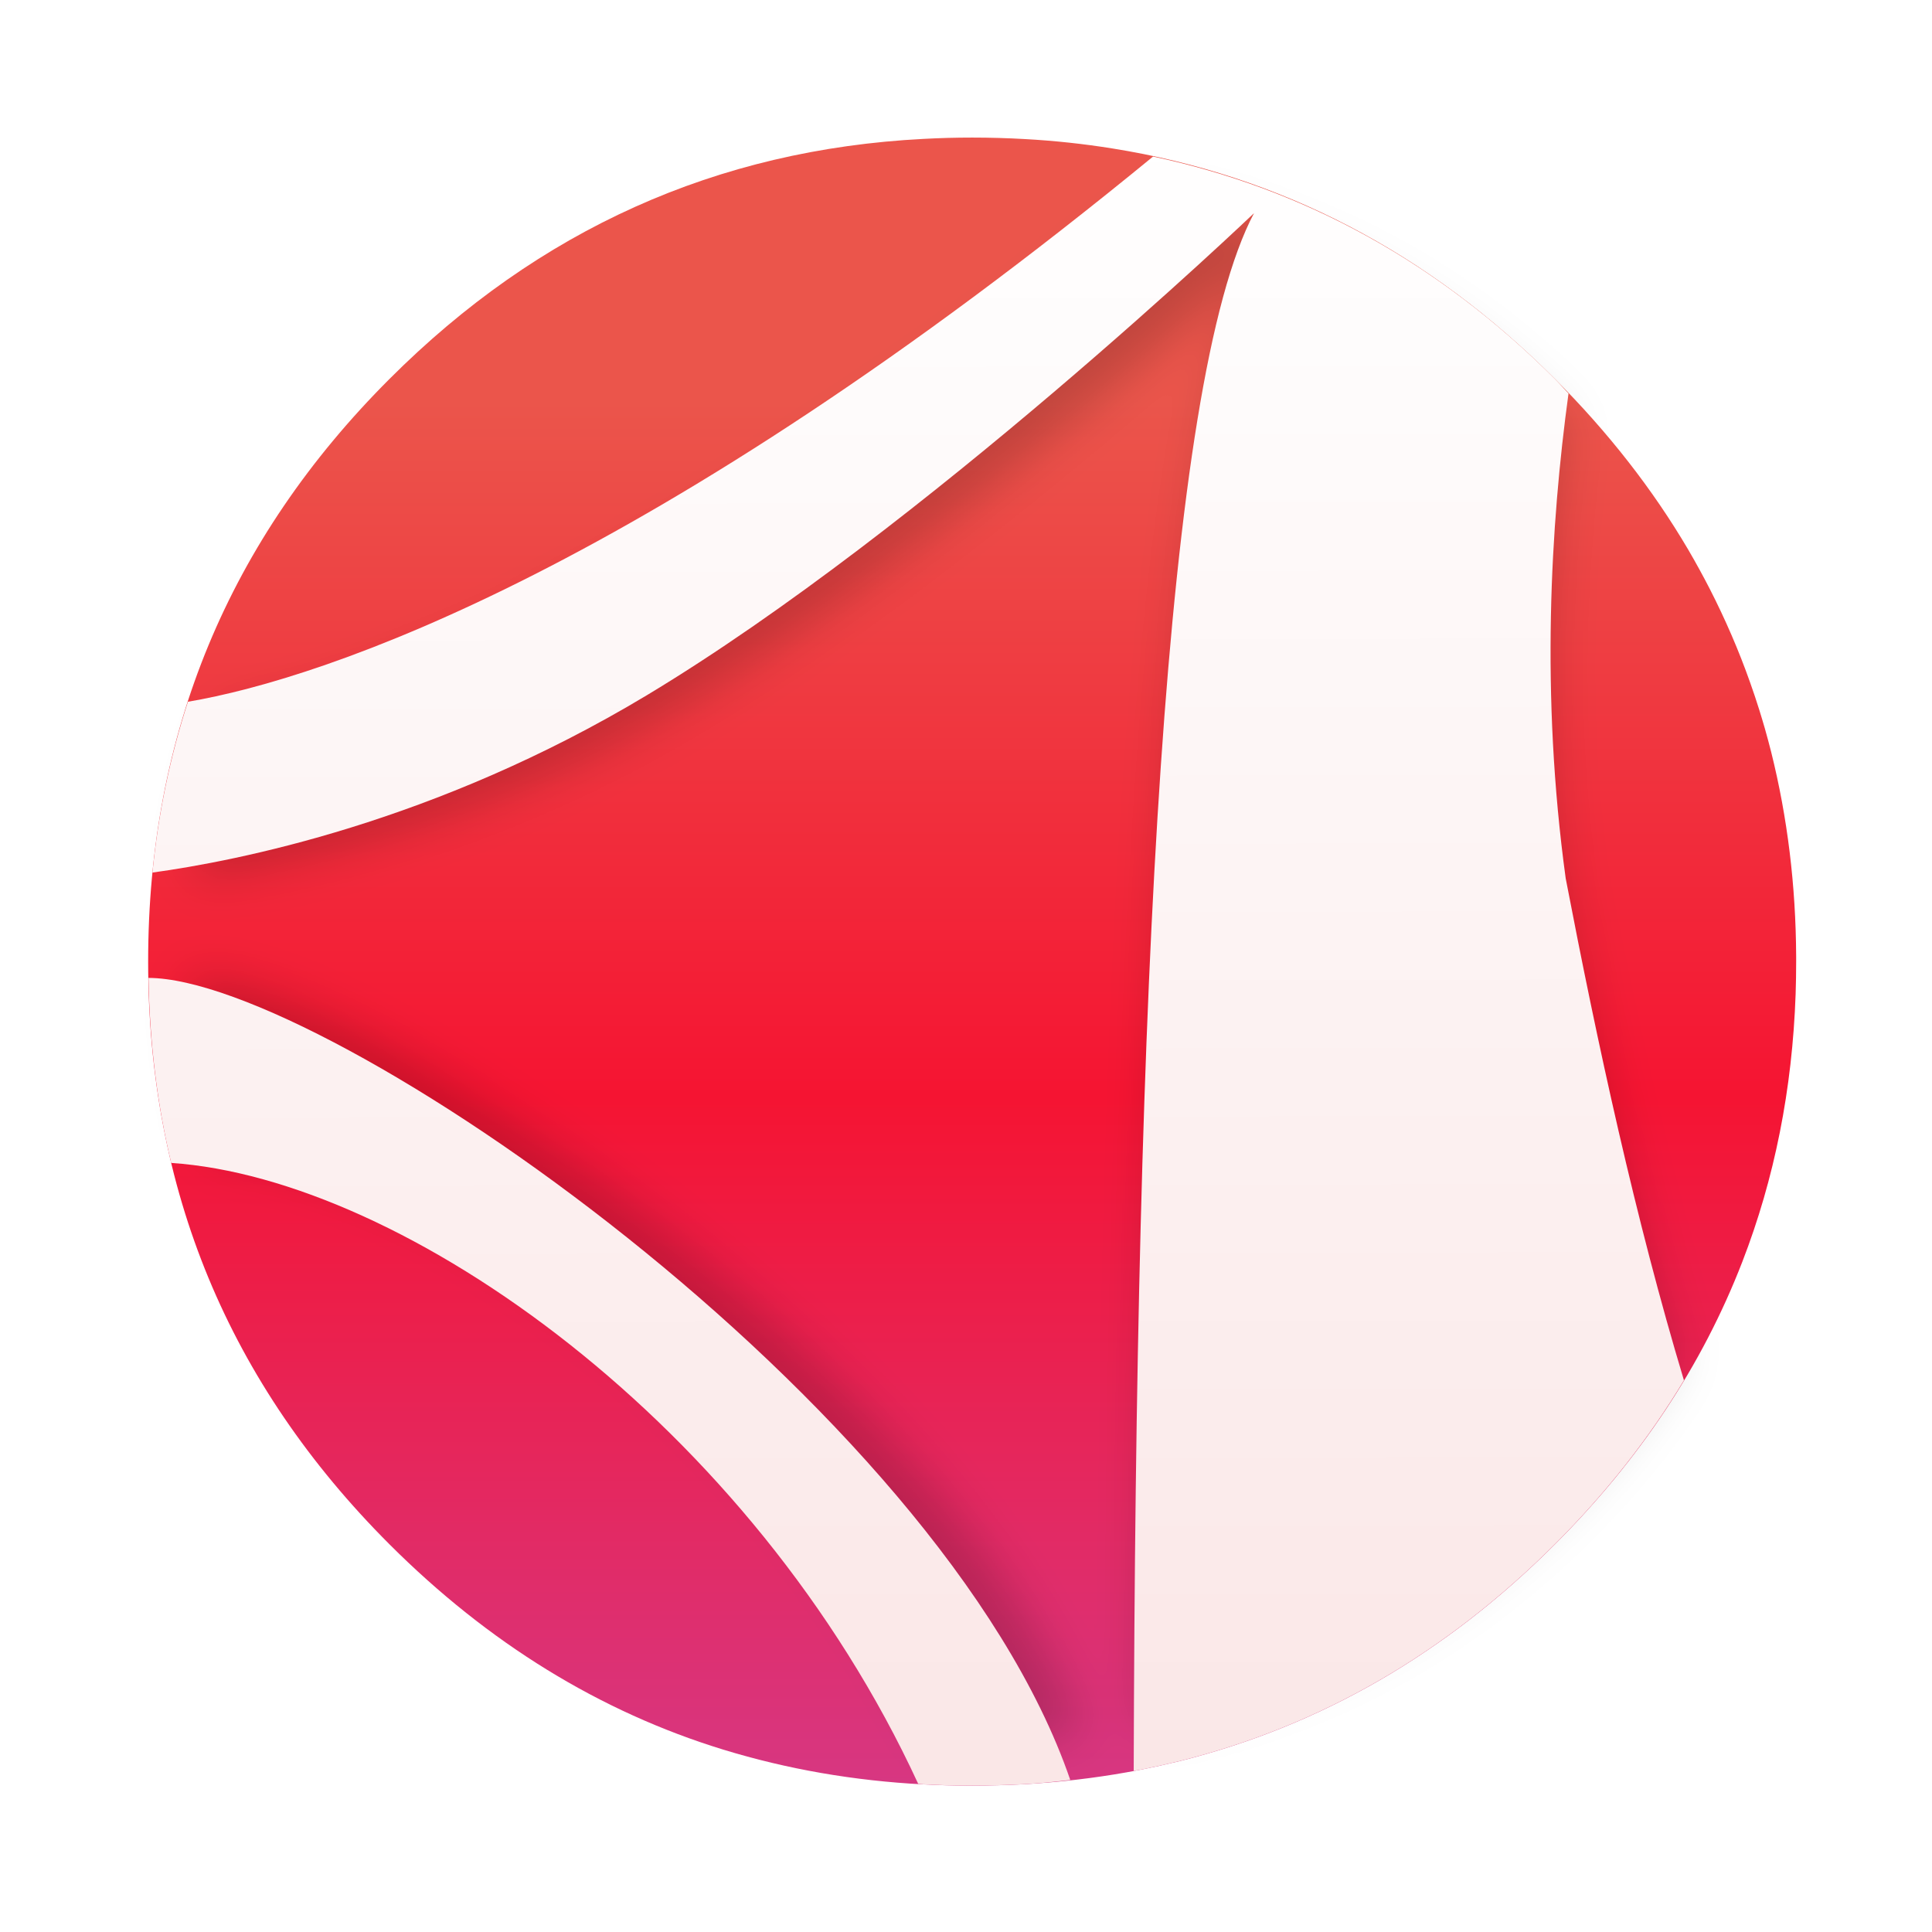
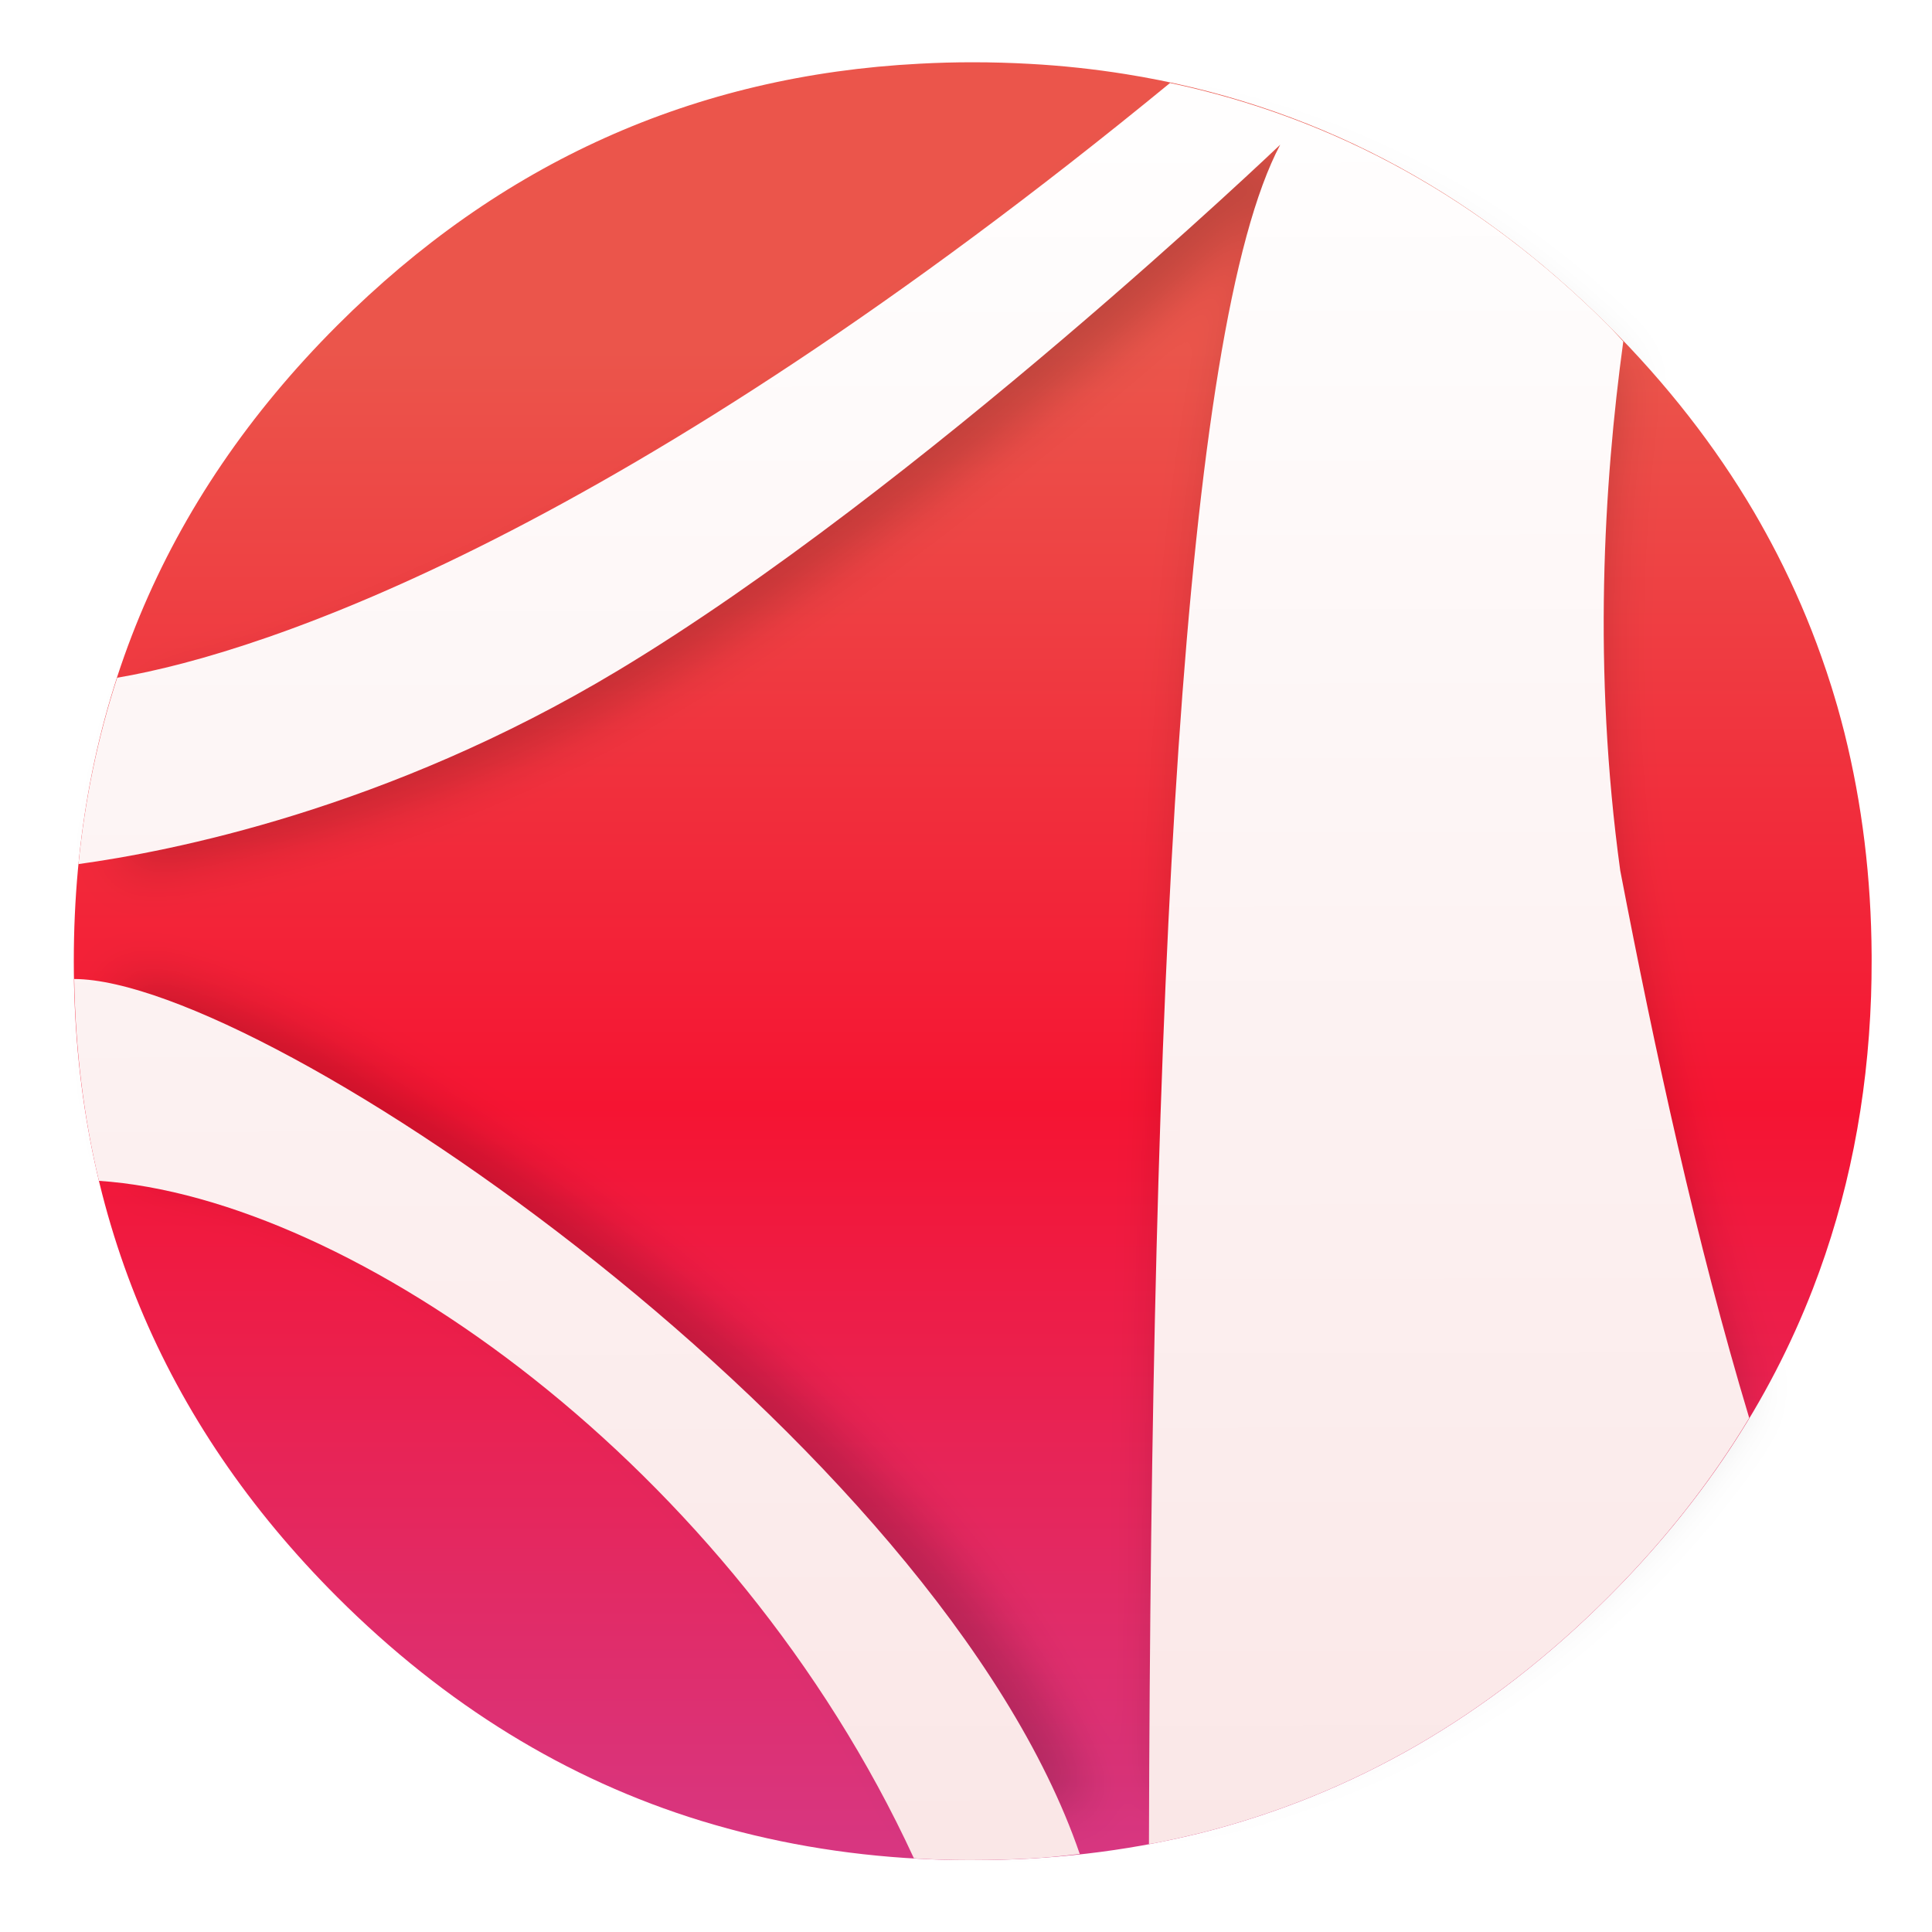
<svg xmlns="http://www.w3.org/2000/svg" id="SimpleNote" width="64" height="64" enable-background="new 0 0 1024 1024" image-rendering="optimizeSpeed" version="1.1" viewBox="0 0 64 64">
  <defs>
    <linearGradient id="b" x1="539.74" x2="539.74" y1="191.56" y2="985.66" gradientTransform="matrix(.063557 0 0 .063557 -.54556 -.54555)" gradientUnits="userSpaceOnUse">
      <stop stop-color="#eb554b" offset="0" />
      <stop stop-color="#f51432" offset=".5" />
      <stop stop-color="#d73782" offset="1" />
    </linearGradient>
    <filter id="d" x="-.037" y="-.035" width="1.074" height="1.07" color-interpolation-filters="sRGB">
      <feGaussianBlur stdDeviation="0.864" />
    </filter>
    <linearGradient id="a" x1="38.002" x2="38.106" y1="1.64" y2="63.712" gradientUnits="userSpaceOnUse">
      <stop stop-color="#fff" offset="0" />
      <stop stop-color="#fae6e6" offset="1" />
    </linearGradient>
  </defs>
-   <g transform="matrix(.90989 0 0 .90989 3.0869 2.7366)">
+   <g transform="matrix(.99261 0 0 .99261 .4584 .076328)">
    <path d="m61.091 24.373c-0.07-0.276-0.149-0.572-0.232-0.864-0.064-0.216-0.127-0.435-0.2-0.667-0.102-0.327-0.216-0.667-0.337-1.007-0.41-1.16-0.899-2.291-1.471-3.41-0.242-0.47-0.505-0.95-0.782-1.424-1.29-2.193-2.911-4.271-4.853-6.213-4.614-4.614-9.988-7.415-16.122-8.393-1.033-0.165-2.085-0.28-3.181-0.34-0.617-0.035-1.262-0.054-1.913-0.054-0.594 0-1.182 0.016-1.773 0.048-7.522 0.388-14.002 3.302-19.439 8.739q-8.787 8.787-8.787 21.213c0 8.285 2.93 15.359 8.787 21.216 3.604 3.601 7.662 6.095 12.146 7.472 2.336 0.715 4.754 1.135 7.293 1.268h0.025c0.54 0.029 1.055 0.044 1.557 0.044h0.191c0.655 0 1.303-0.019 1.913-0.051 0.159-0.009 0.302-0.019 0.442-0.029 1.284-0.092 2.536-0.257 3.731-0.489 0.505-0.099 1.004-0.21 1.487-0.327 5.136-1.29 9.67-3.915 13.643-7.888 3.089-3.089 5.364-6.514 6.823-10.284 1.173-3.029 1.821-6.28 1.942-9.756 0.013-0.385 0.019-0.779 0.019-1.176v-0.191c-0.013-2.584-0.315-5.053-0.909-7.437z" fill="url(#b)" stroke-width=".997" />
    <path transform="matrix(.96764 0 0 .94489 1.6117 1.7826)" d="m38.588 2.691c-18.233 14.959-30.116 18.999-35.139 19.85-0.644 1.984-1.079 4.055-1.291 6.219 3.021-0.417 10.267-1.807 18-6.457 10.068-6.055 22.105-17.551 22.105-17.551-3.283 6.183-4.307 28.585-4.381 56.713 0.067-0.012 0.137-0.02 0.203-0.033 0.505-0.099 1.003-0.211 1.486-0.328 5.136-1.29 9.67-3.916 13.643-7.889 1.866-1.866 3.43-3.856 4.701-5.969-1.764-5.857-3.154-12.275-4.305-18.273-0.92-6.707-0.55-12.886 0.102-17.656-0.168-0.175-0.323-0.356-0.496-0.529-4.234-4.234-9.116-6.922-14.629-8.096zm-36.574 29.904c0.04 2.343 0.311 4.59 0.826 6.736 8.466 0.568 21.157 9.511 27.197 22.607 0.064 0.004 0.126 0.012 0.189 0.016h0.025c0.54 0.029 1.054 0.045 1.557 0.045h0.191c0.655 0 1.302-0.019 1.912-0.051 0.159-0.009 0.302-0.02 0.441-0.029 0.412-0.03 0.816-0.079 1.221-0.123-4.713-13.741-27.114-29.181-33.561-29.201z" color="#000000" enable-background="accumulate" fill-opacity=".898" filter="url(#d)" opacity=".2" />
    <path d="m38.588 2.691c-18.233 14.959-30.116 18.999-35.139 19.85-0.644 1.984-1.079 4.055-1.291 6.219 3.021-0.417 10.267-1.807 18-6.457 10.068-6.055 22.105-17.551 22.105-17.551-3.283 6.183-4.307 28.585-4.381 56.713 0.067-0.012 0.137-0.02 0.203-0.033 0.505-0.099 1.003-0.211 1.486-0.328 5.136-1.29 9.67-3.916 13.643-7.889 1.866-1.866 3.43-3.856 4.701-5.969-1.764-5.857-3.154-12.275-4.305-18.273-0.92-6.707-0.55-12.886 0.102-17.656-0.168-0.175-0.323-0.356-0.496-0.529-4.234-4.234-9.116-6.922-14.629-8.096zm-36.574 29.904c0.04 2.343 0.311 4.59 0.826 6.736 8.466 0.568 21.157 9.511 27.197 22.607 0.064 0.004 0.126 0.012 0.189 0.016h0.025c0.54 0.029 1.054 0.045 1.557 0.045h0.191c0.655 0 1.302-0.019 1.912-0.051 0.159-0.009 0.302-0.02 0.441-0.029 0.412-0.03 0.816-0.079 1.221-0.123-4.713-13.741-27.114-29.181-33.561-29.201z" color="#000000" enable-background="accumulate" fill="url(#a)" />
  </g>
</svg>
